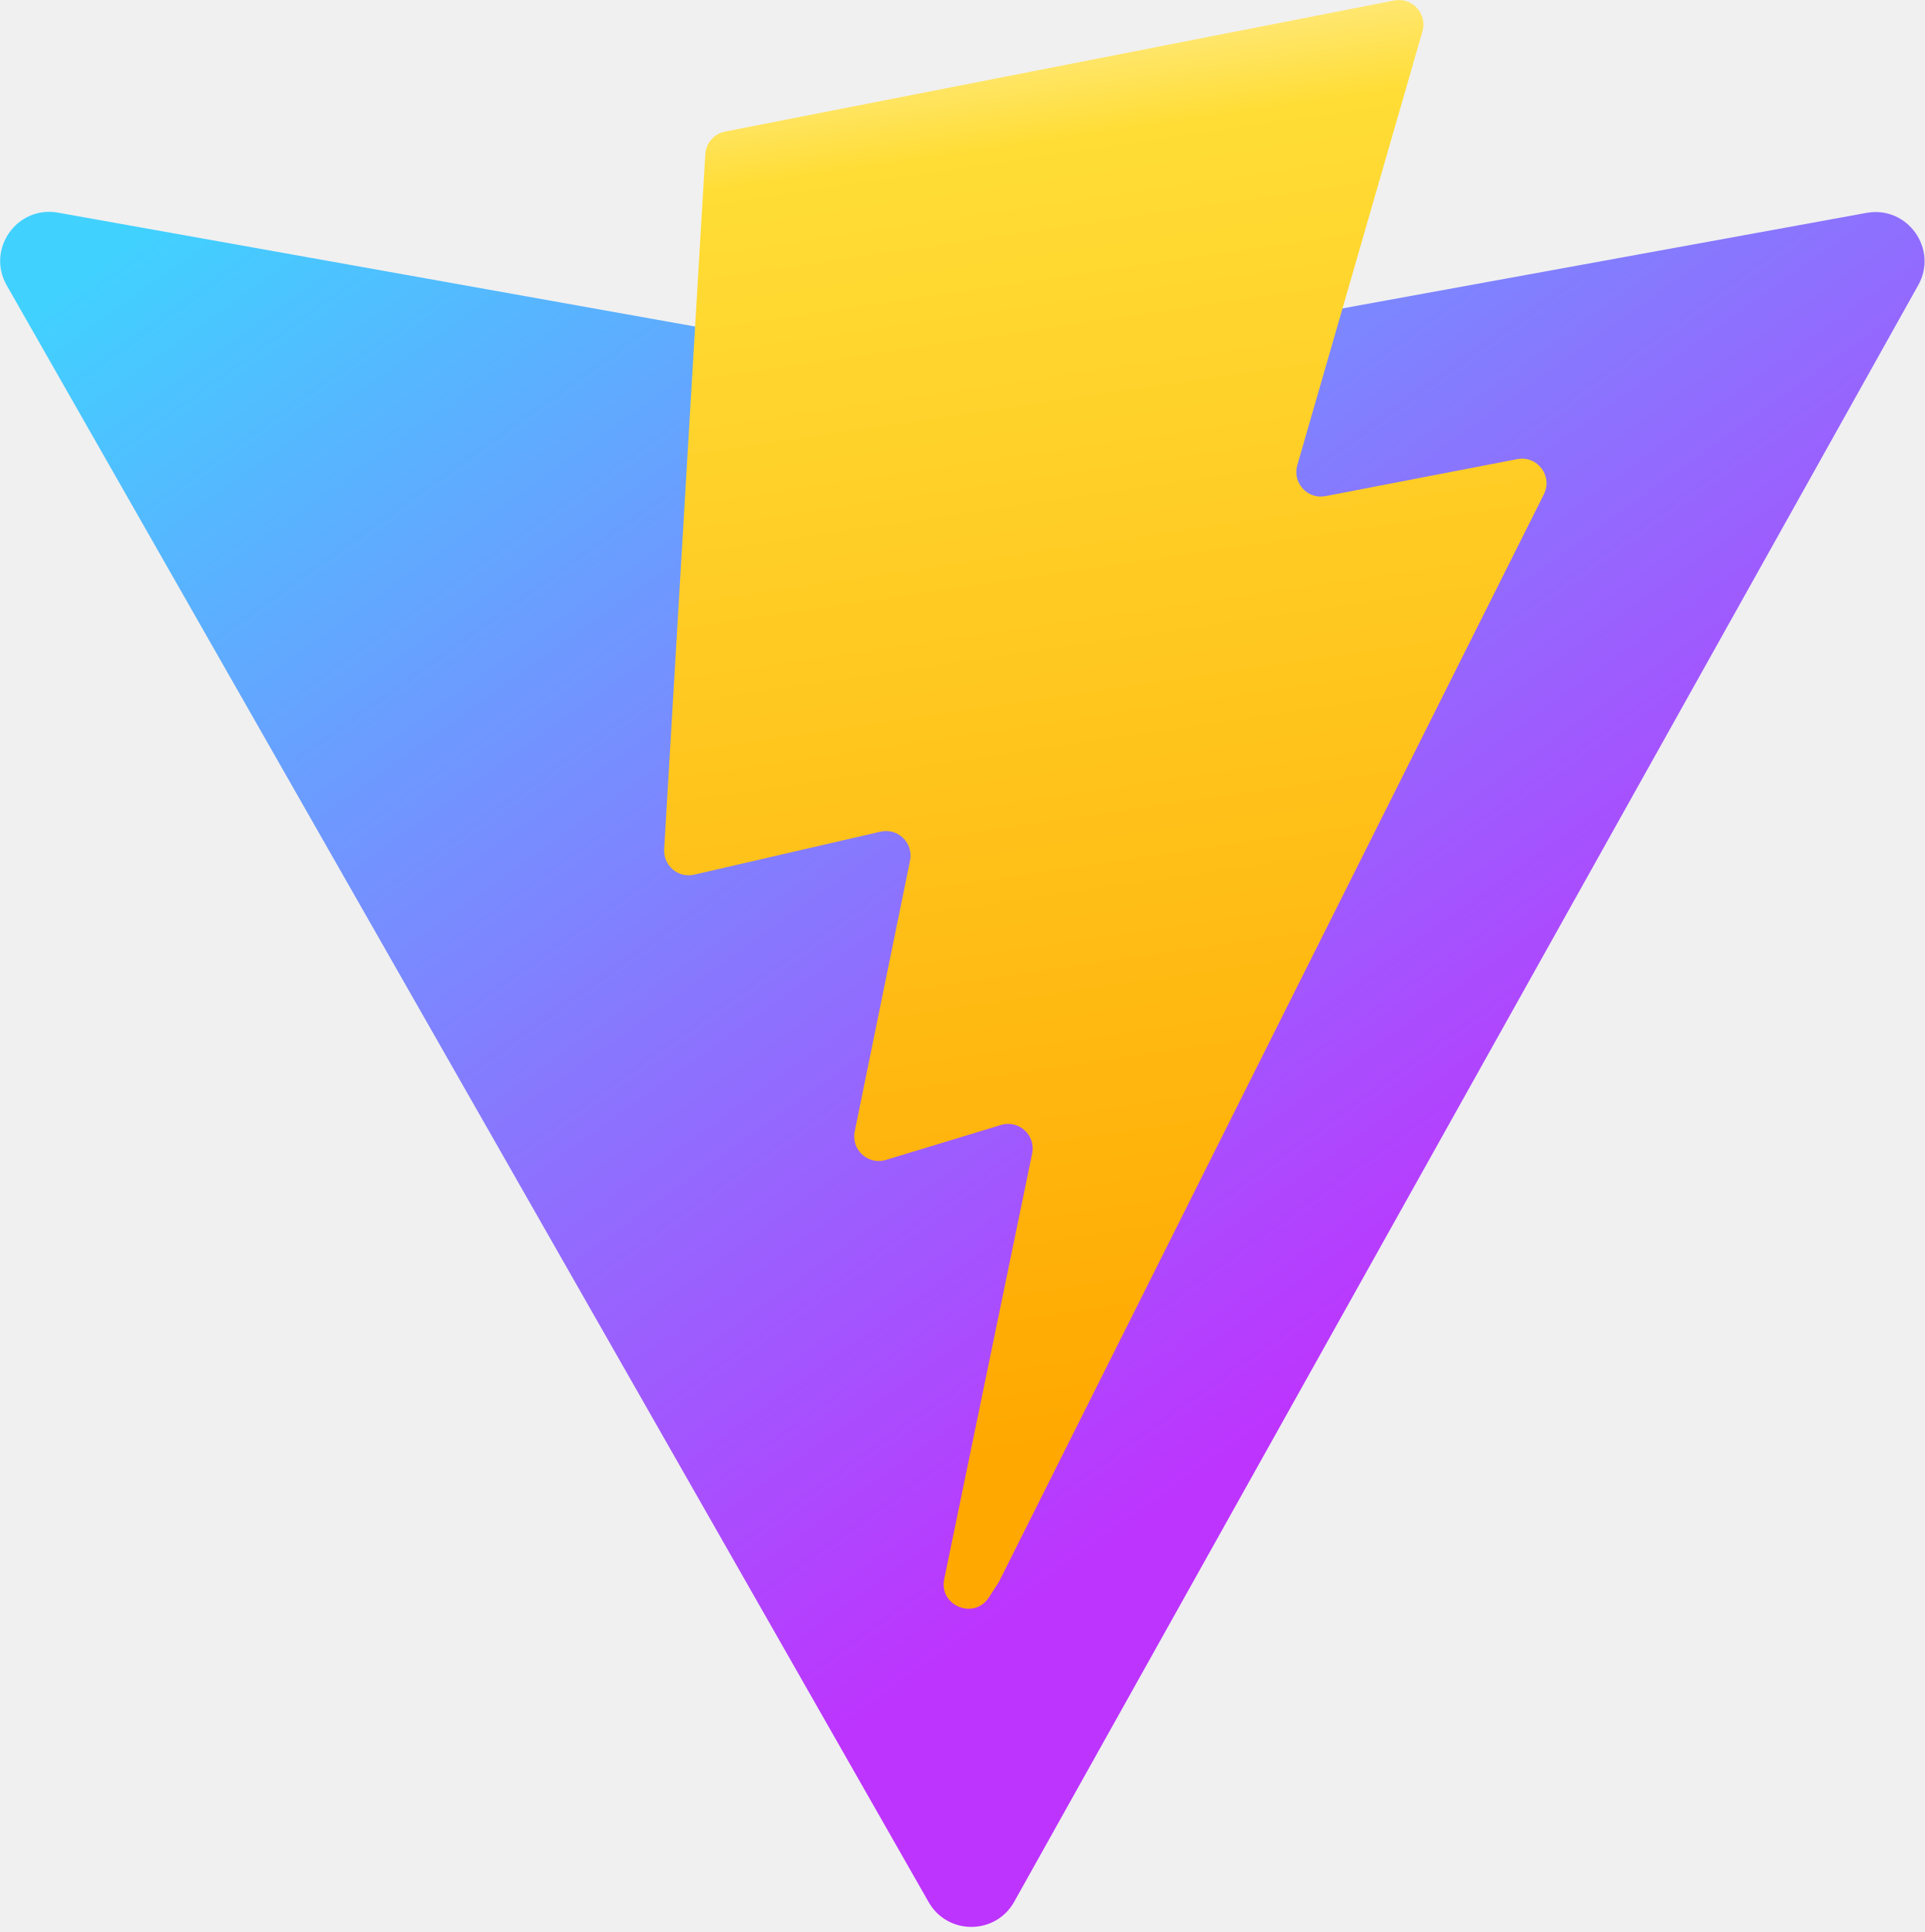
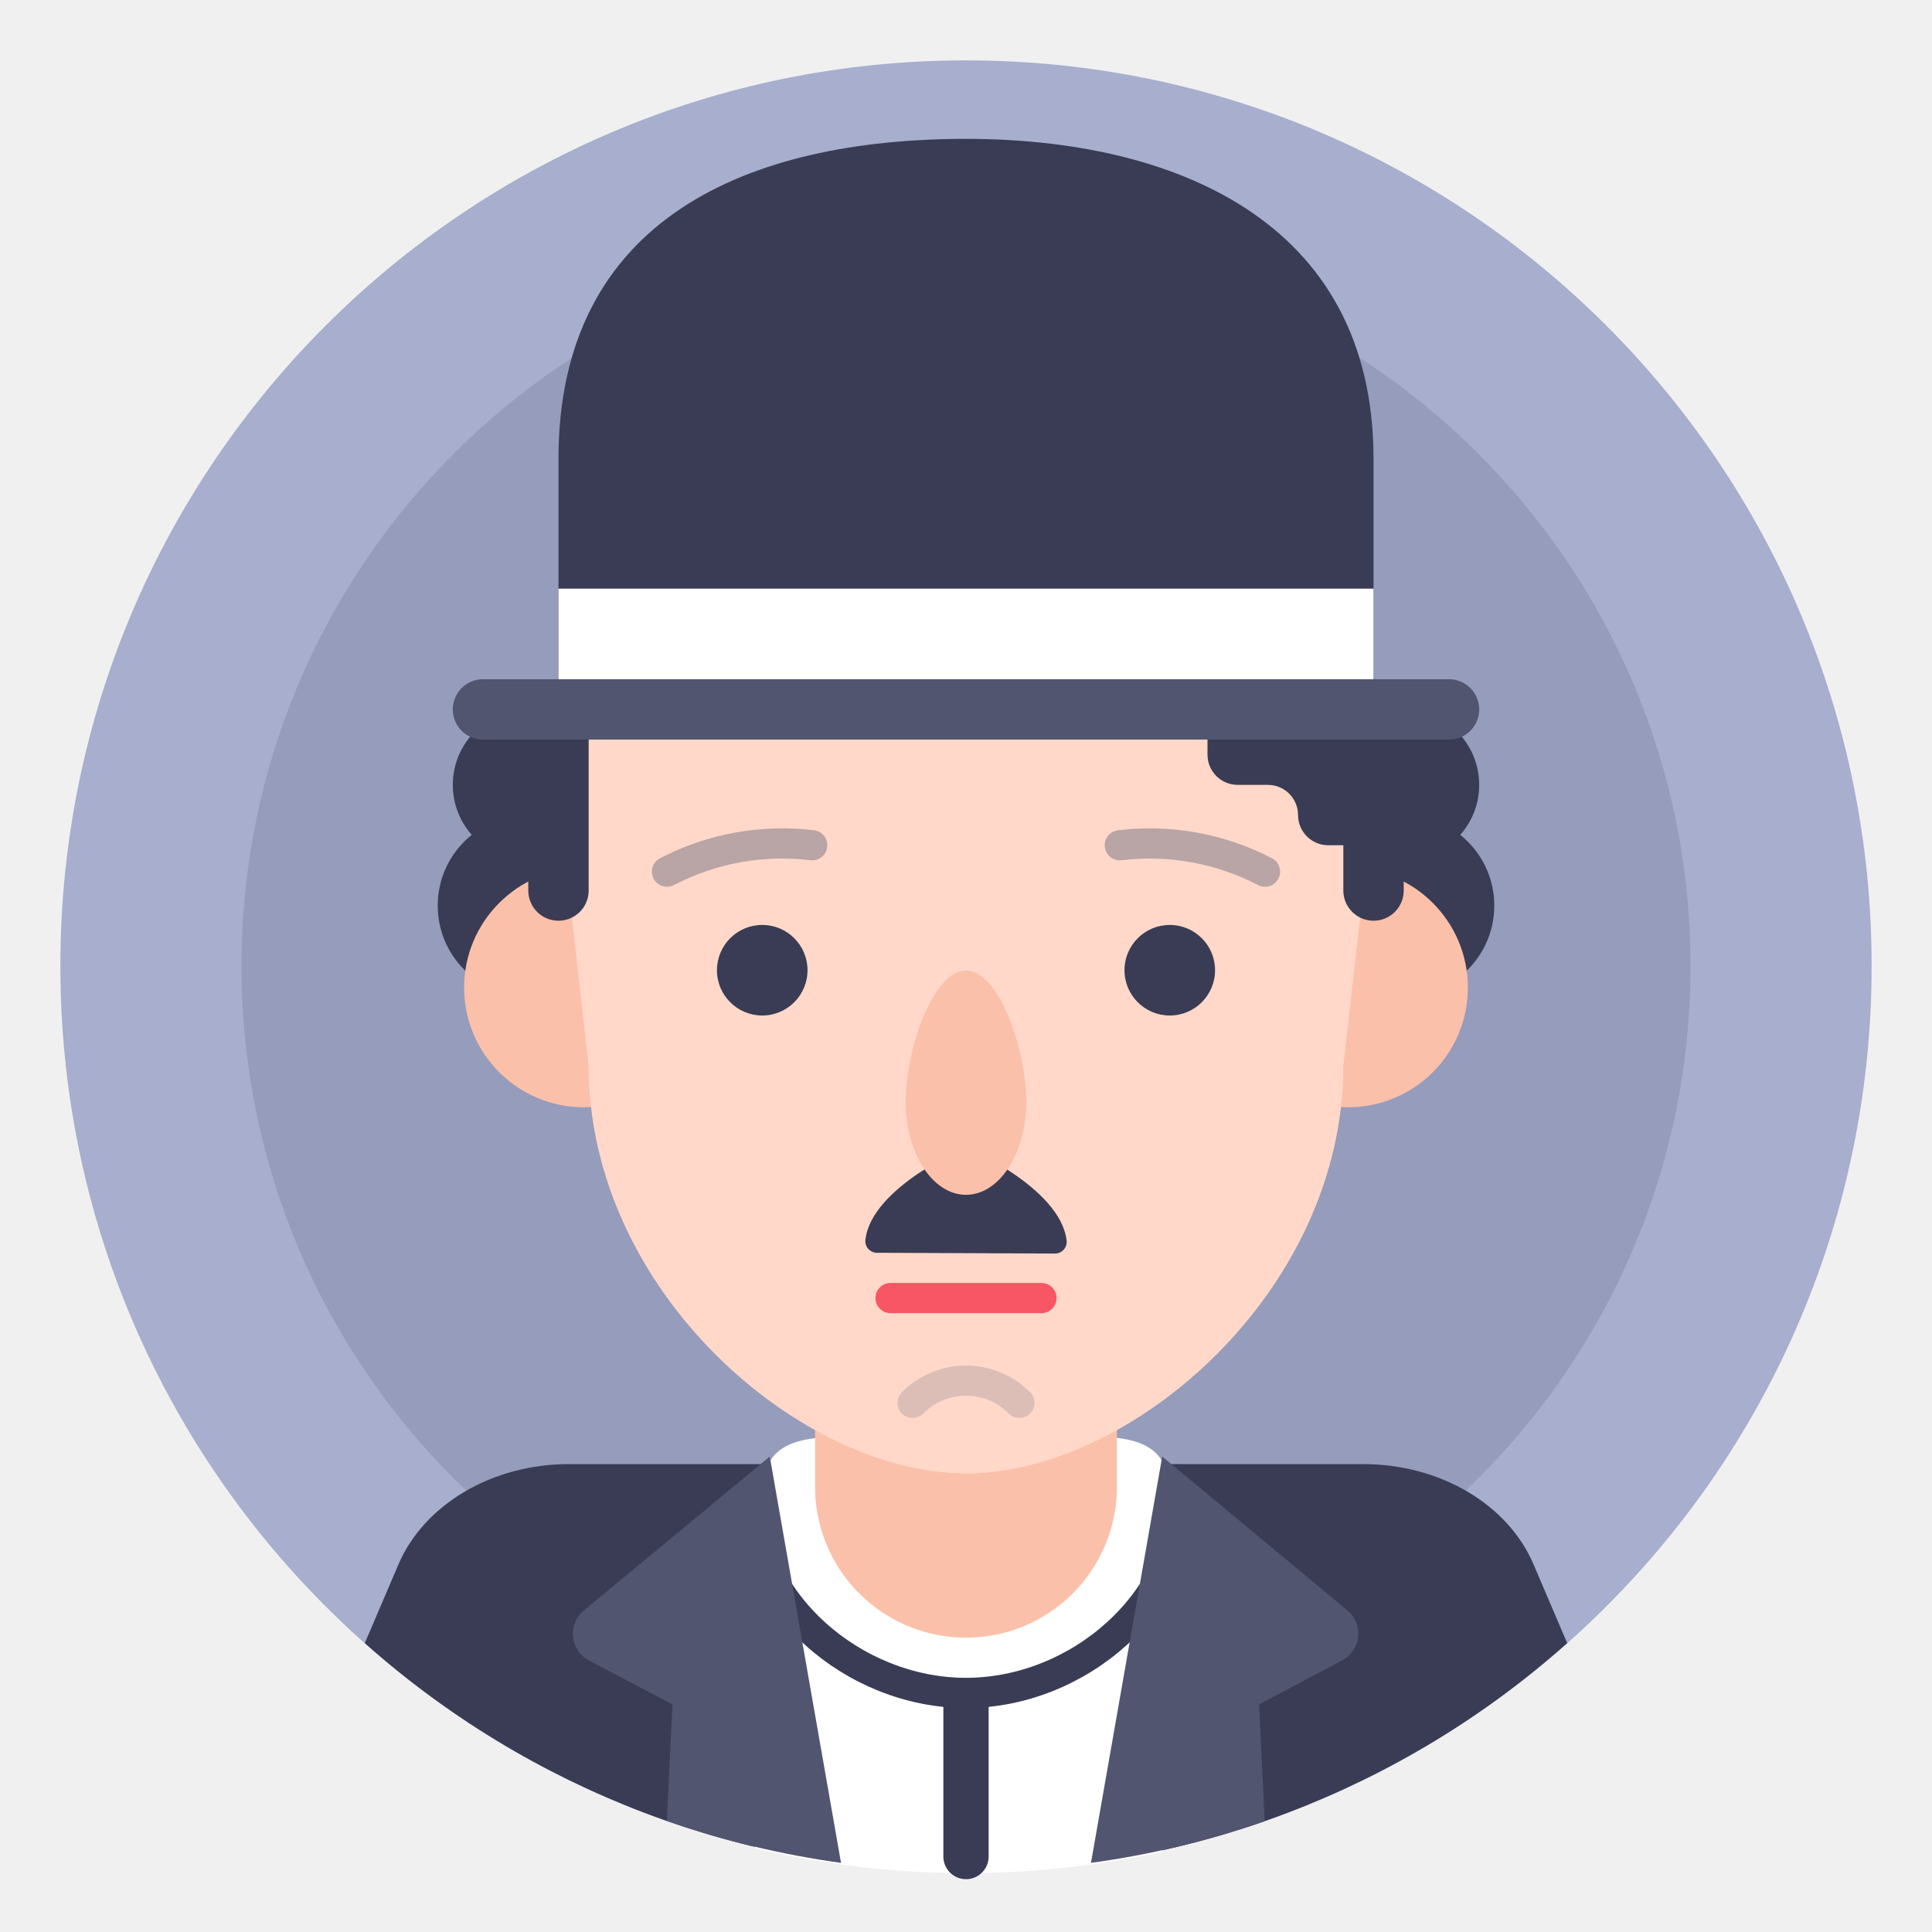
- <svg xmlns="http://www.w3.org/2000/svg" aria-hidden="true" role="img" class="iconify iconify--logos" width="31.88" height="32" preserveAspectRatio="xMidYMid meet" viewBox="0 0 256 257">
+ <svg xmlns="http://www.w3.org/2000/svg" width="800px" height="800px" viewBox="0 0 128 128" data-name="Layer 1" id="Layer_1">
  <defs>
-     <linearGradient id="IconifyId1813088fe1fbc01fb466" x1="-.828%" x2="57.636%" y1="7.652%" y2="78.411%">
-       <stop offset="0%" stop-color="#41D1FF" />
-       <stop offset="100%" stop-color="#BD34FE" />
-     </linearGradient>
-     <linearGradient id="IconifyId1813088fe1fbc01fb467" x1="43.376%" x2="50.316%" y1="2.242%" y2="89.03%">
-       <stop offset="0%" stop-color="#FFEA83" />
-       <stop offset="8.333%" stop-color="#FFDD35" />
-       <stop offset="100%" stop-color="#FFA800" />
-     </linearGradient>
+     <style>.cls-1{fill:#a7aece;}.cls-2,.cls-7{fill:#515570;}.cls-15,.cls-2{opacity:0.2;}.cls-3{fill:#393c54;}.cls-4{fill:#fbc0aa;}.cls-5{fill:#ffffff;}.cls-10,.cls-11,.cls-12,.cls-13,.cls-14,.cls-15,.cls-6,.cls-8{fill:none;stroke-linecap:round;}.cls-11,.cls-13,.cls-6{stroke:#393c54;stroke-miterlimit:10;}.cls-10,.cls-14,.cls-15,.cls-6{stroke-width:2px;}.cls-8{stroke:#fbc0aa;stroke-width:20px;}.cls-10,.cls-12,.cls-14,.cls-15,.cls-8{stroke-linejoin:round;}.cls-9{fill:#ffd8c9;}.cls-10,.cls-12,.cls-15{stroke:#515570;}.cls-10{opacity:0.4;}.cls-11,.cls-12{stroke-width:4px;}.cls-13{stroke-width:3px;}.cls-14{stroke:#f85565;}</style>
  </defs>
-   <path fill="url(#IconifyId1813088fe1fbc01fb466)" d="M255.153 37.938L134.897 252.976c-2.483 4.44-8.862 4.466-11.382.048L.875 37.958c-2.746-4.814 1.371-10.646 6.827-9.67l120.385 21.517a6.537 6.537 0 0 0 2.322-.004l117.867-21.483c5.438-.991 9.574 4.796 6.877 9.62Z" />
-   <path fill="url(#IconifyId1813088fe1fbc01fb467)" d="M185.432.063L96.44 17.501a3.268 3.268 0 0 0-2.634 3.014l-5.474 92.456a3.268 3.268 0 0 0 3.997 3.378l24.777-5.718c2.318-.535 4.413 1.507 3.936 3.838l-7.361 36.047c-.495 2.426 1.782 4.5 4.151 3.78l15.304-4.649c2.372-.72 4.652 1.36 4.15 3.788l-11.698 56.621c-.732 3.542 3.979 5.473 5.943 2.437l1.313-2.028l72.516-144.72c1.215-2.423-.88-5.186-3.54-4.672l-25.505 4.922c-2.396.462-4.435-1.77-3.759-4.114l16.646-57.705c.677-2.35-1.37-4.583-3.769-4.113Z" />
+   <circle class="cls-1" cx="64" cy="64" r="60" />
+   <circle class="cls-2" cx="64" cy="64" r="48" />
+   <circle class="cls-3" cx="93" cy="60" r="6" />
+   <circle class="cls-3" cx="93" cy="52" r="5" />
+   <circle class="cls-4" cx="89.32" cy="65.43" r="7.93" />
+   <path class="cls-3" d="M64,124a59.77,59.77,0,0,0,39.83-15.14l-2.23-5.22c-1.71-4-6.22-6.64-11.29-6.64H37.69c-5.07,0-9.58,2.66-11.29,6.64l-2.23,5.22A59.77,59.77,0,0,0,64,124Z" />
+   <path class="cls-5" d="M77.43,98.73a13.43,13.43,0,0,1-26.86,0c0-5,6-3.25,13.43-3.25S77.43,93.68,77.43,98.73Z" />
+   <path class="cls-5" d="M50,122.44a59.84,59.84,0,0,0,27,.23V99.1H50Z" />
+   <path class="cls-6" d="M78.43,98.73c0,7.42-7,13.43-14.43,13.43s-14.43-6-14.43-13.43" />
+   <path class="cls-7" d="M55.72,123.42,51,96.5,38.62,106.75A2,2,0,0,0,39,110l5.55,2.92-.37,7.72A59.68,59.68,0,0,0,55.72,123.42Z" />
+   <path class="cls-7" d="M77,96.5l-4.72,26.92a59.64,59.64,0,0,0,11.51-2.76l-.37-7.74L88.93,110a2,2,0,0,0,.41-3.25Z" />
+   <line class="cls-8" x1="64" x2="64" y1="89.75" y2="98.5" />
+   <circle class="cls-3" cx="35" cy="60" r="6" />
+   <circle class="cls-3" cx="35" cy="52" r="5" />
+   <circle class="cls-4" cx="38.68" cy="65.43" r="7.93" />
+   <path class="cls-9" d="M64,97.62c-11,0-25-12.09-25-27L37,52.87a27,27,0,1,1,54,0L89,70.62C89,85.53,75,97.62,64,97.62Z" />
+   <circle class="cls-3" cx="77.5" cy="64.28" r="3" />
+   <circle class="cls-3" cx="50.5" cy="64.28" r="3" />
+   <path class="cls-10" d="M53.81,56a16.53,16.53,0,0,0-9.62,1.75" />
+   <path class="cls-10" d="M74.19,56a16.53,16.53,0,0,1,9.62,1.75" />
+   <path class="cls-3" d="M58.08,83a.77.77,0,0,1-.74-.89C57.76,78.64,64,76,64,76s6.24,2.69,6.66,6.16a.77.77,0,0,1-.74.89Z" />
+   <path class="cls-3" d="M91,47V30.41C91,14.46,77.5,9.2,64,9.2c-14.4,0-27,5.26-27,21.21V47Z" />
+   <line class="cls-11" x1="37" x2="37" y1="47" y2="59" />
+   <line class="cls-11" x1="91" x2="91" y1="47" y2="59" />
+   <path class="cls-3" d="M80,47v3a2,2,0,0,0,2,2h2a2,2,0,0,1,2,2h0a2,2,0,0,0,2,2h2V47Z" />
+   <rect class="cls-5" height="8" width="54" x="37" y="39" />
+   <line class="cls-12" x1="32" x2="96" y1="47" y2="47" />
+   <path class="cls-4" d="M68,73c0,3.4-1.79,6.16-4,6.16S60,76.41,60,73s1.79-8.7,4-8.7S68,69.6,68,73Z" />
+   <line class="cls-13" x1="64" x2="64" y1="113" y2="123" />
+   <line class="cls-14" x1="59" x2="69" y1="86" y2="86" />
+   <path class="cls-15" d="M60.46,92.94a5,5,0,0,1,7.08,0" />
</svg>
